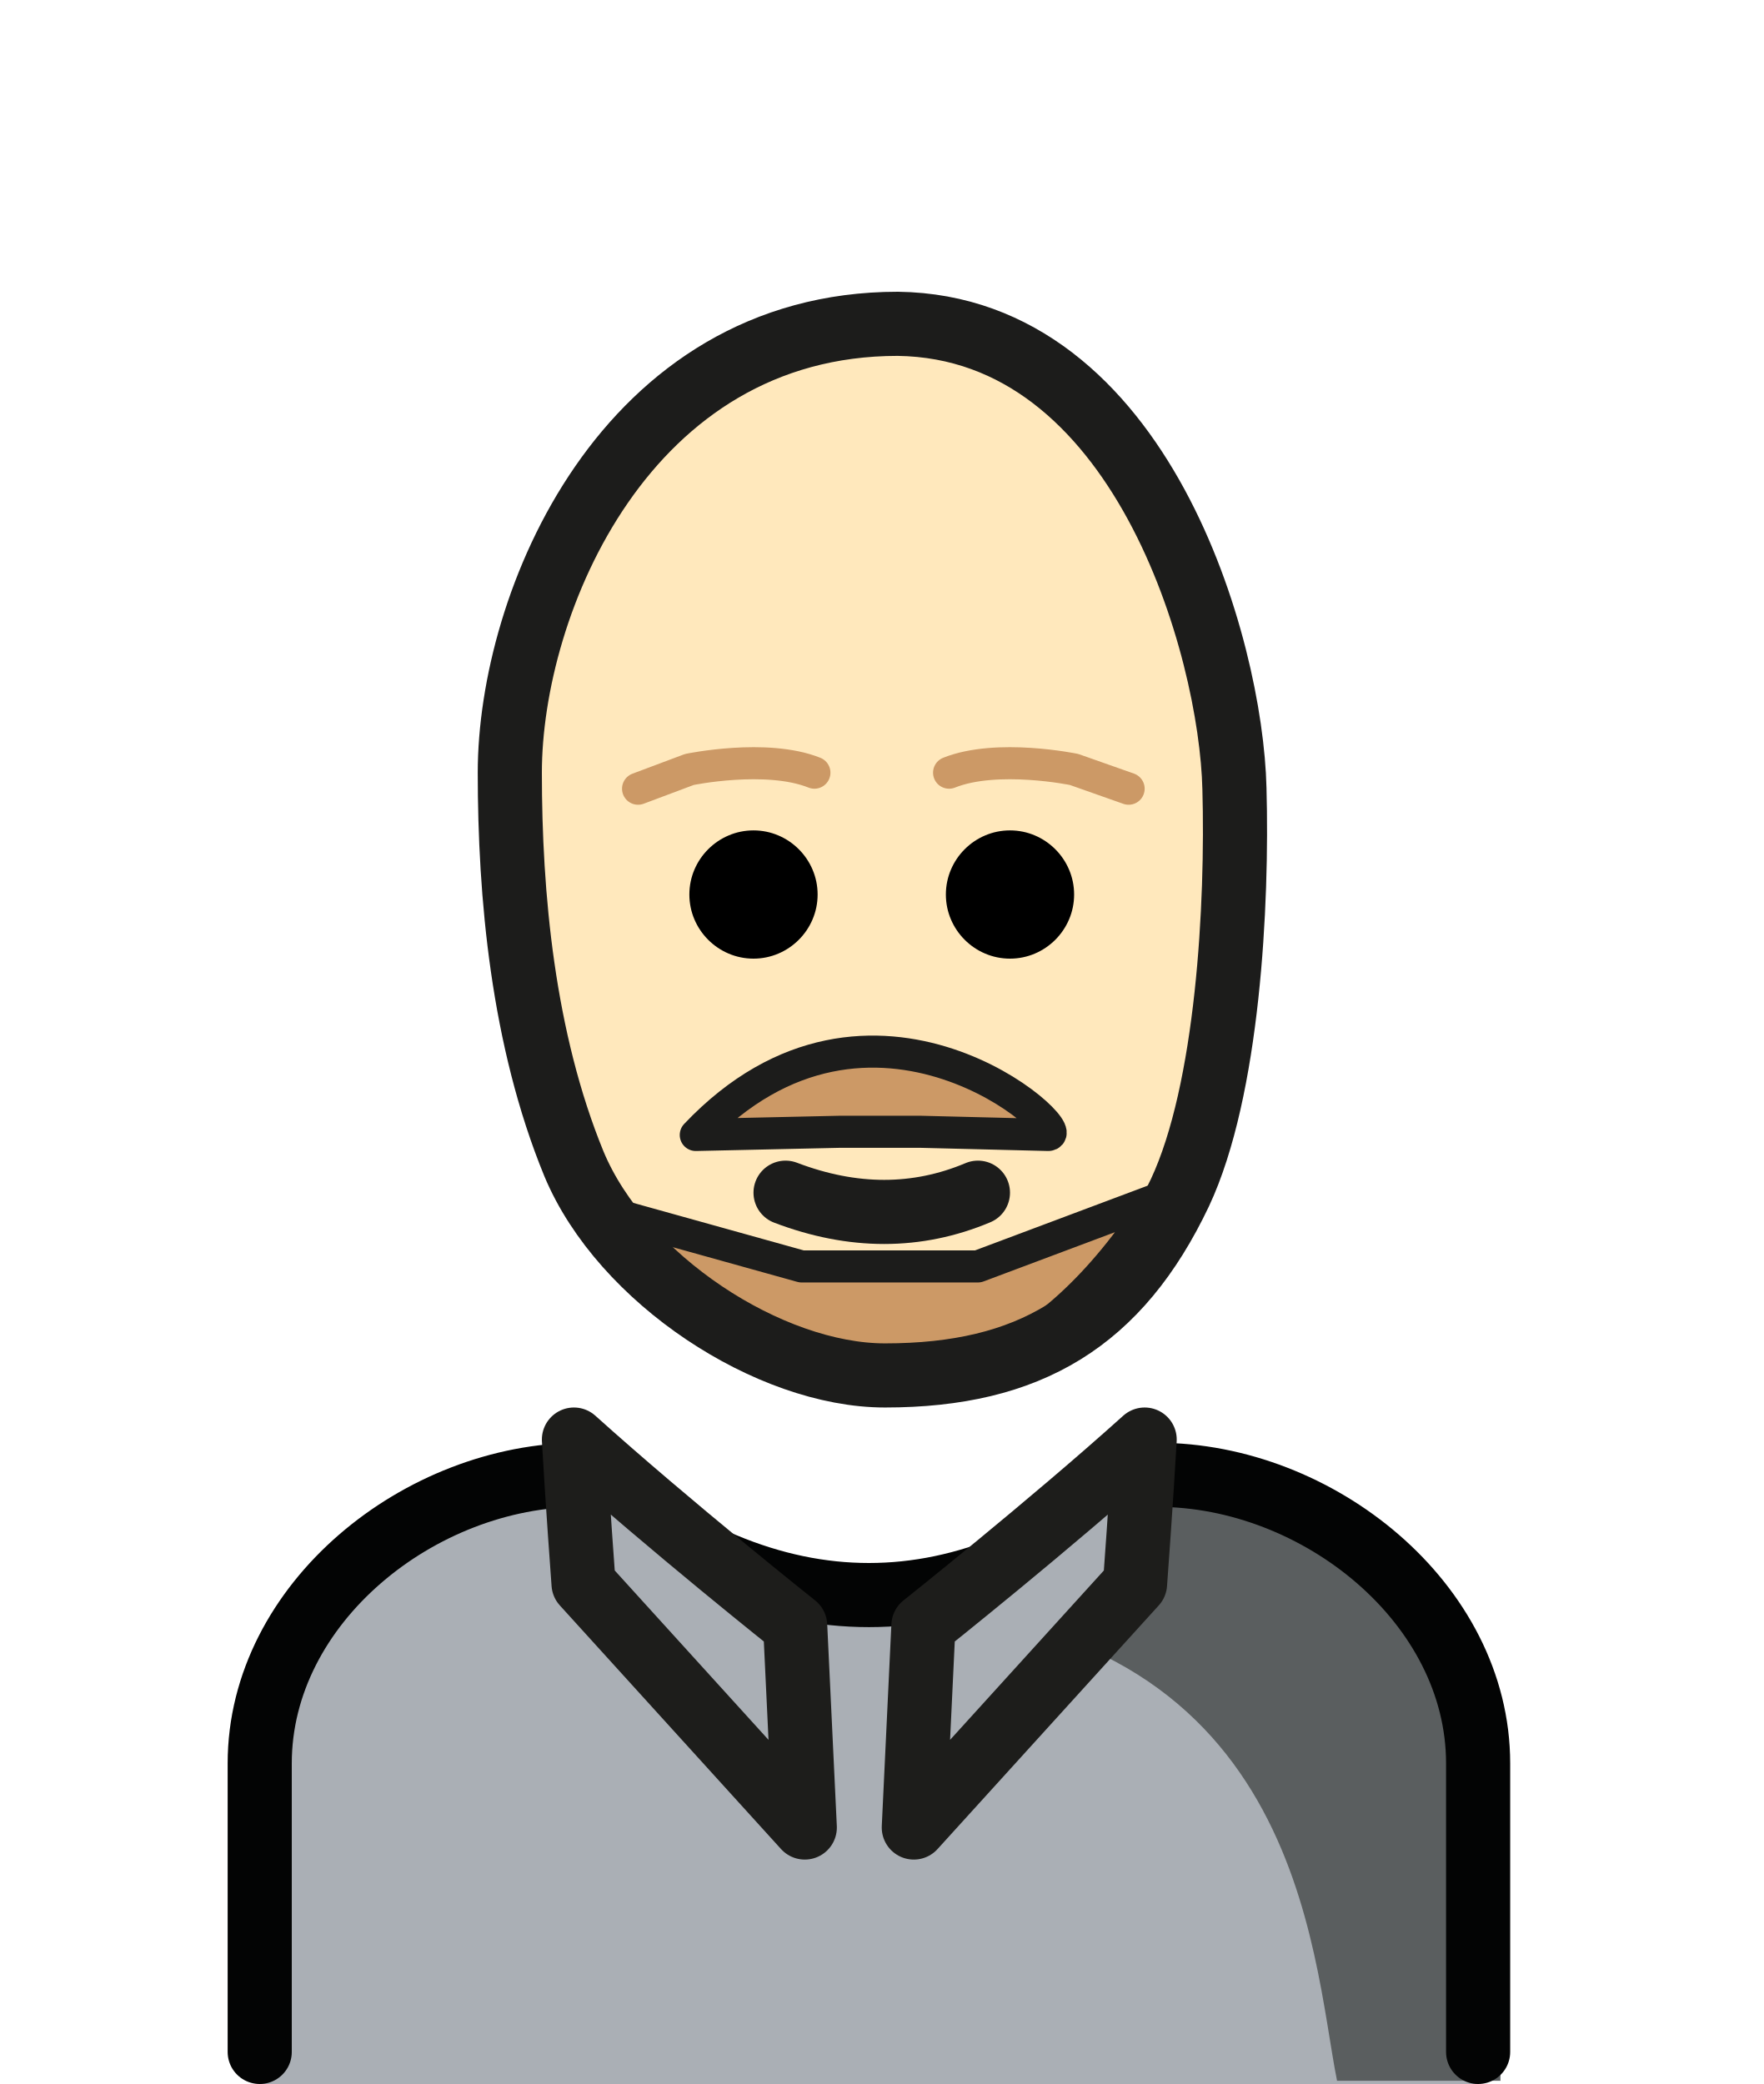
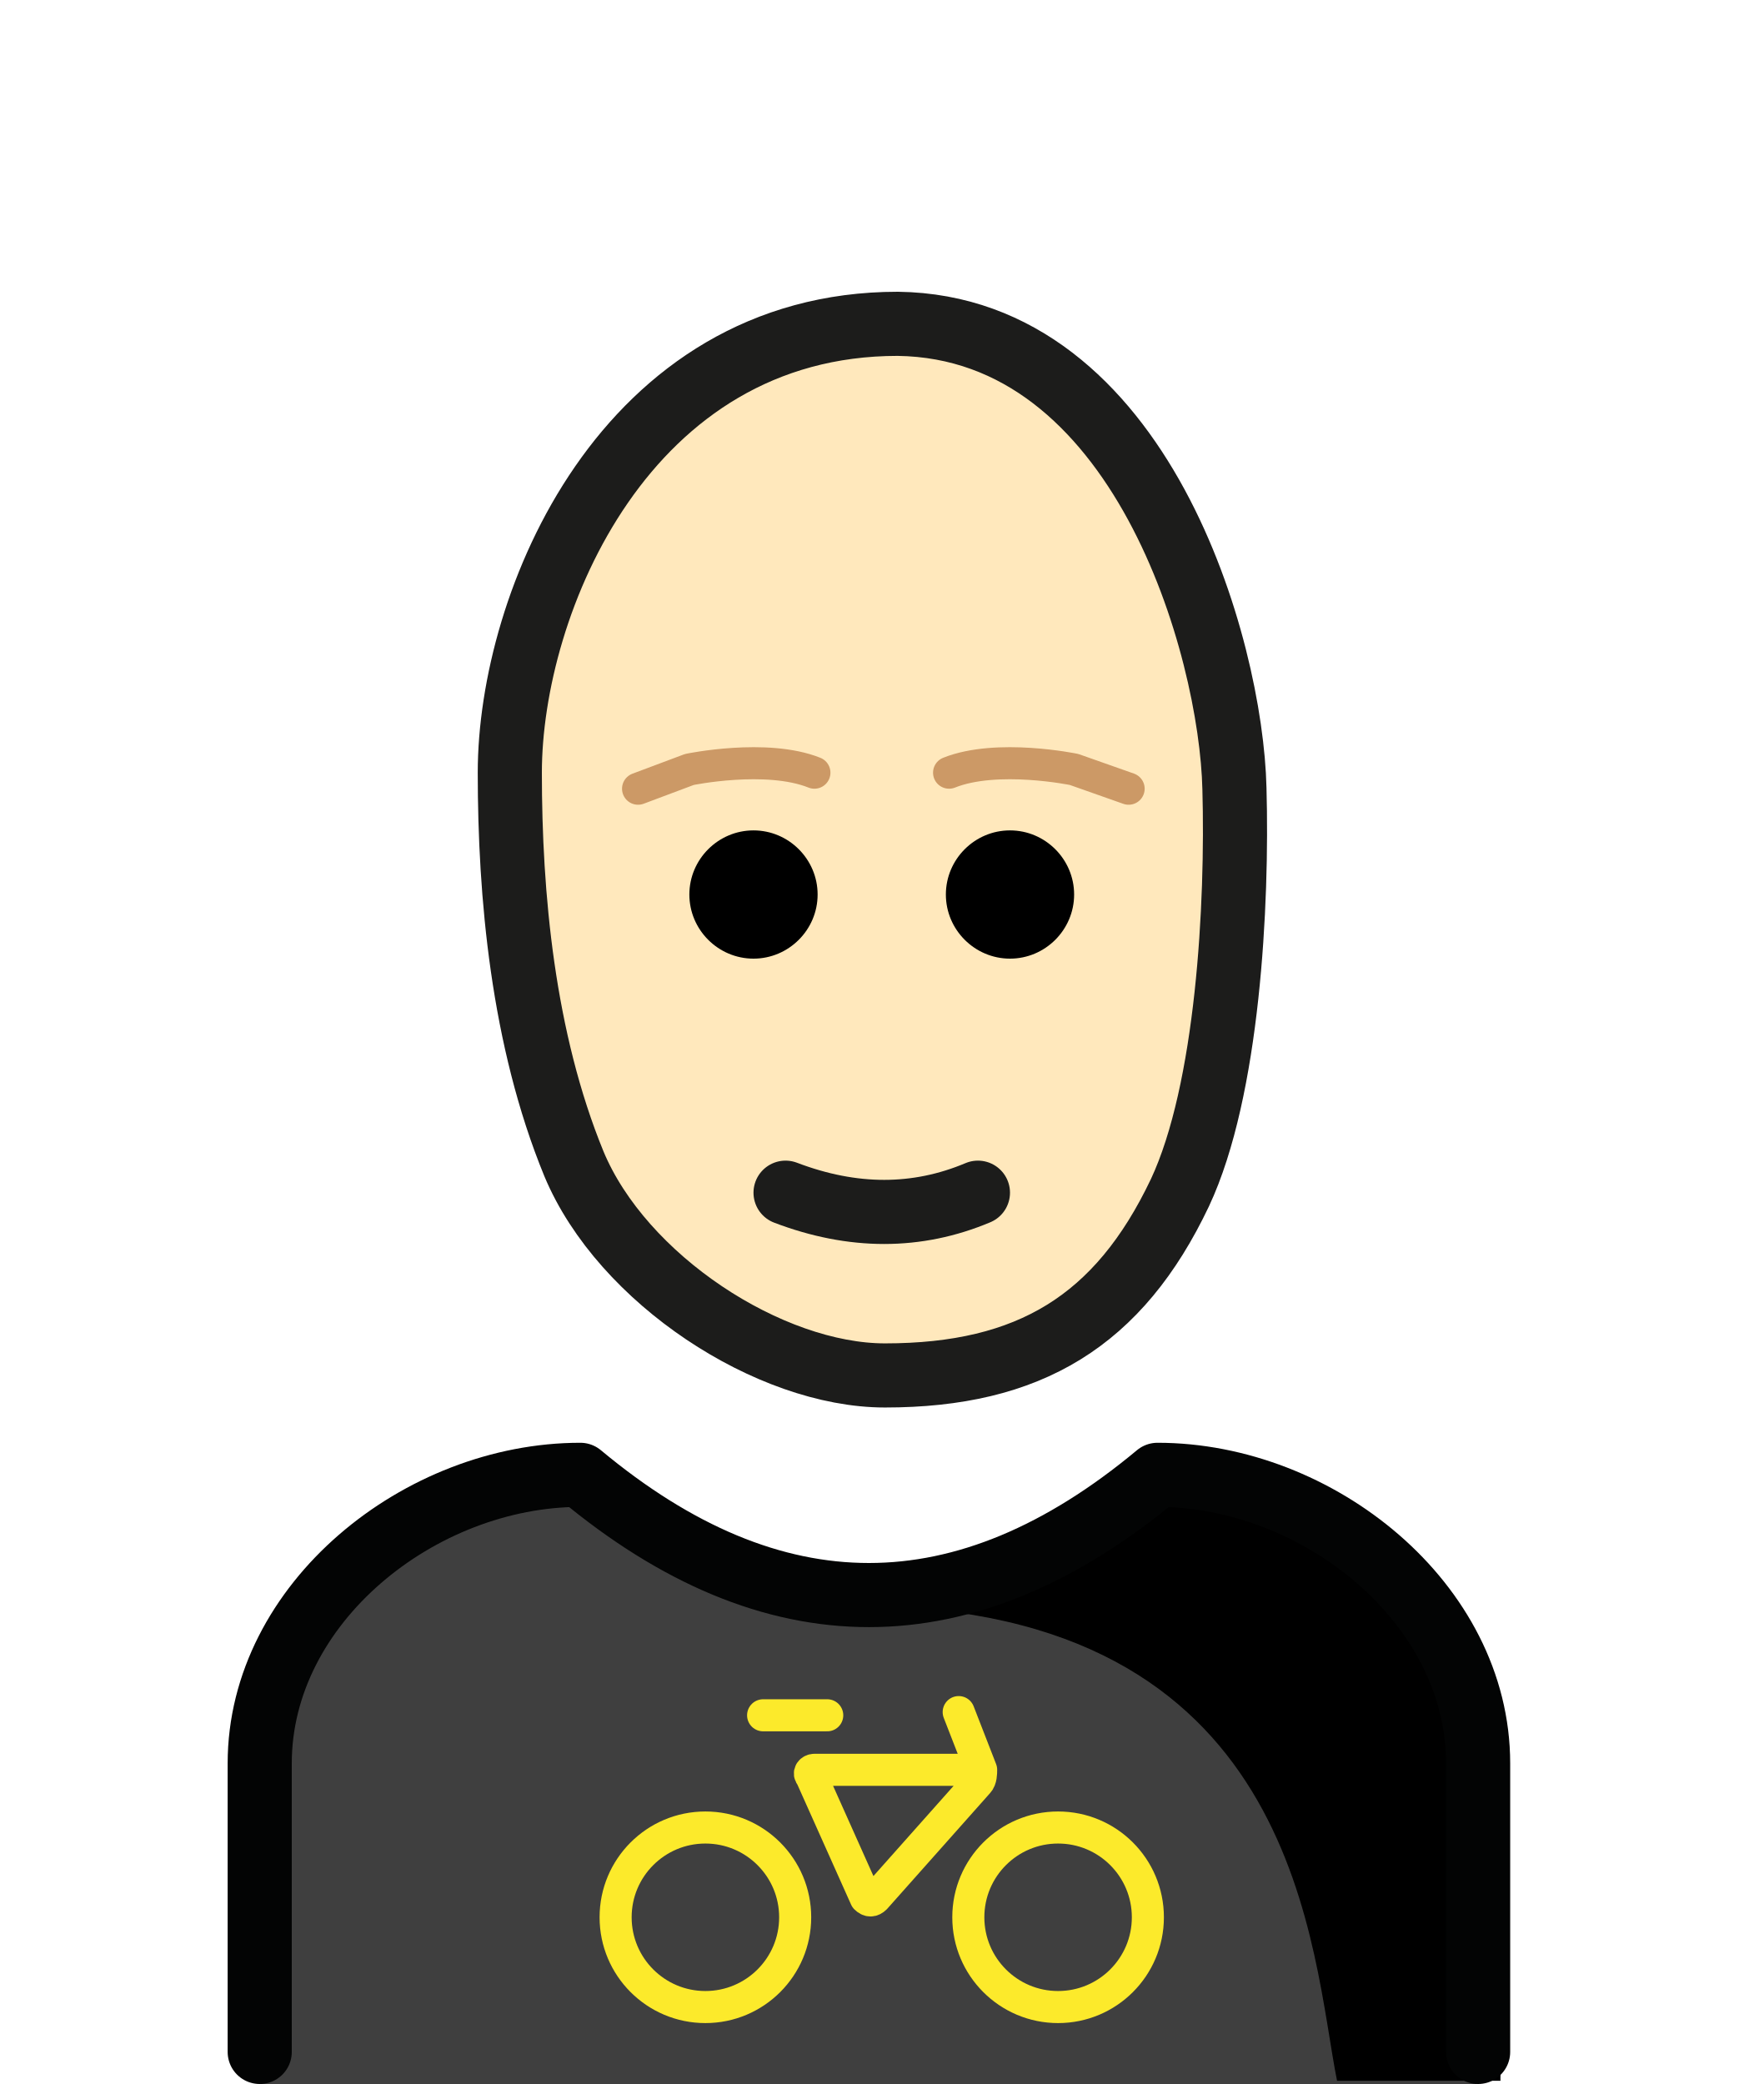
- <svg xmlns="http://www.w3.org/2000/svg" version="1.1" id="Ebene_1" x="0px" y="0px" width="55px" height="65px" viewBox="0 0 55 65" enable-background="new 0 0 55 65" xml:space="preserve">
-   <path fill="#AAAFB5" d="M46.1,65c-0.6,0,0-10.1,0-10.1c0-4.5-5.5-8.8-9.7-8.9C30.2,51,24.3,51,18.1,46c-4.2,0.2-9.9,3.4-9.9,7.8  c0,0,0.4,11.2-0.1,11.2" />
-   <path fill="#5A5E5F" d="M36.4,46.5c-3.2,2.1-4.9,3-8.9,3.6c13.1,0.4,13.4,10.8,14.2,14.8h5.1C46.7,64.9,48.4,46.5,36.4,46.5" />
-   <path fill="none" stroke="#030404" stroke-width="2" stroke-linecap="round" stroke-linejoin="round" d="M8.1,64v-9c0-5,5-9,10-9  c6,5,12,5,18,0c5,0,10,4,10,9v9" />
-   <path fill="#1C1C1B" d="M33.5,27.9c0,1.1-0.9,2-2,2c-1.1,0-2-0.9-2-2c0-1.1,0.9-2,2-2C32.6,25.9,33.5,26.8,33.5,27.9" />
-   <path fill="#1C1C1B" d="M25.5,27.9c0,1.1-0.9,2-2,2c-1.1,0-2-0.9-2-2c0-1.1,0.9-2,2-2C24.6,25.9,25.5,26.8,25.5,27.9" />
-   <path fill="#FFE8BC" d="M15.3,28.4c-0.1,8,5.5,14.9,12.5,14.9c7.1,0,9.7-6.2,11.1-14c0.9-5.3-3.4-15.9-3.6-15.6  c-9.5-8-13.1-2.3-17,2.3C18.2,16.1,15.3,23.4,15.3,28.4" />
-   <path d="M33.5,27.9c0,1.1-0.9,2-2,2c-1.1,0-2-0.9-2-2c0-1.1,0.9-2,2-2C32.6,25.9,33.5,26.8,33.5,27.9" />
-   <path d="M25.5,27.9c0,1.1-0.9,2-2,2c-1.1,0-2-0.9-2-2c0-1.1,0.9-2,2-2C24.6,25.9,25.5,26.8,25.5,27.9" />
-   <path fill="none" stroke="#1C1C1B" stroke-width="2" stroke-linecap="round" stroke-linejoin="round" d="M24.5,37.2  c2.1,0.8,4.1,0.8,6,0" />
-   <path fill="#CC9966" d="M25,39.5l-6.3-2.3c0.4,2.9,11.5,11.3,18.1,0.1l-6.2,2.3H25z" />
-   <path fill="none" stroke="#1C1C1B" stroke-linecap="round" stroke-linejoin="round" d="M25,39.5l-6.1-1.7  c1.6,2.7,10.1,10.7,17.2-0.4l-5.6,2.1H25z" />
-   <path fill="none" stroke="#CC9966" stroke-linecap="round" stroke-linejoin="round" stroke-miterlimit="10" d="M19.9,24.6l1.6-0.6  c0,0,2.4-0.5,3.9,0.1" />
-   <path fill="none" stroke="#CC9966" stroke-linecap="round" stroke-linejoin="round" stroke-miterlimit="10" d="M35.2,24.6L33.5,24  c0,0-2.4-0.5-3.9,0.1" />
-   <path fill="#CC9966" d="M28.8,35.3l3.9,0.1c0.5,0-3.6-6-11,0l4.6-0.1L28.8,35.3z" />
-   <path fill="none" stroke="#1C1C1B" stroke-linecap="round" stroke-linejoin="round" d="M28.7,35.3l4,0.1c0.8-0.1-5.5-5.8-11,0  l4.5-0.1L28.7,35.3z" />
-   <path fill="none" stroke="#1C1C1B" stroke-width="2" stroke-linejoin="round" d="M38.5,24.6c0.1,3.6-0.2,9.4-1.7,12.6  c-1.9,4-4.7,5.7-9.2,5.7c-3.6,0-8.2-3-9.7-6.6c-1.6-3.9-2-8.4-2-12.2c0-5.3,3.6-14,12.1-14C35.6,10.2,38.4,20.2,38.5,24.6z" />
-   <path fill="#AAAFB5" d="M24.8,50.7l0.3,6.3l-6.9-7.6c0,0-0.2-2.7-0.3-4.5C20.9,47.6,24.8,50.7,24.8,50.7" />
-   <path fill="none" stroke="#1D1D1B" stroke-width="2" stroke-linecap="round" stroke-linejoin="round" stroke-miterlimit="10" d="  M24.8,50.7l0.3,6.3l-6.9-7.6c0,0-0.2-2.7-0.3-4.5C20.9,47.6,24.8,50.7,24.8,50.7z" />
-   <path fill="#AAAFB5" d="M28.8,50.7L28.5,57l6.9-7.6c0,0,0.2-2.7,0.3-4.5C32.7,47.6,28.8,50.7,28.8,50.7" />
-   <path fill="none" stroke="#1D1D1B" stroke-width="2" stroke-linecap="round" stroke-linejoin="round" stroke-miterlimit="10" d="  M28.8,50.7L28.5,57l6.9-7.6c0,0,0.2-2.7,0.3-4.5C32.7,47.6,28.8,50.7,28.8,50.7z" />
+ <svg xmlns="http://www.w3.org/2000/svg" version="1.1" id="Ebene_1" x="0px" y="0px" viewBox="0 0 55 65" style="enable-background:new 0 0 55 65;" xml:space="preserve">
+   <style type="text/css">
+ 	.st0{fill:#3F3F3F;}
+ 	.st1{fill:none;stroke:#030404;stroke-width:2;stroke-linecap:round;stroke-linejoin:round;}
+ 	.st2{fill:#1C1C1B;}
+ 	.st3{fill:#FFE8BC;}
+ 	.st4{fill:none;stroke:#1C1C1B;stroke-width:2;stroke-linecap:round;stroke-linejoin:round;}
+ 	.st5{fill:none;stroke:#CC9966;stroke-linecap:round;stroke-linejoin:round;stroke-miterlimit:10;}
+ 	.st6{fill:none;stroke:#1C1C1B;stroke-width:2;stroke-linejoin:round;}
+ 	.st7{fill:none;stroke:#FCEA2B;stroke-width:1;stroke-linecap:round;}
+ 	.st8{fill:none;stroke:#FCEA2B;stroke-linecap:round;stroke-linejoin:round;}
+ 	.st9{fill:none;stroke:#FCEA2B;stroke-linecap:round;}
+ </style>
+   <path class="st0" d="M46.1,65c-0.6,0,0-10.1,0-10.1c0-4.5-5.5-8.8-9.7-8.9c-6.2,5-12.1,5-18.3,0c-4.2,0.2-9.9,3.4-9.9,7.8  c0,0,0.4,11.2-0.1,11.2" />
+   <path d="M36.4,46.5c-3.2,2.1-4.9,3-8.9,3.6c13.1,0.4,13.4,10.8,14.2,14.8h5.1C46.7,64.9,48.4,46.5,36.4,46.5" />
+   <path class="st1" d="M8.1,64v-9c0-5,5-9,10-9c6,5,12,5,18,0c5,0,10,4,10,9v9" />
+   <path class="st2" d="M33.5,27.9c0,1.1-0.9,2-2,2c-1.1,0-2-0.9-2-2s0.9-2,2-2C32.6,25.9,33.5,26.8,33.5,27.9" />
+   <path class="st2" d="M25.5,27.9c0,1.1-0.9,2-2,2s-2-0.9-2-2s0.9-2,2-2S25.5,26.8,25.5,27.9" />
+   <path class="st3" d="M15.3,28.4c-0.1,8,5.5,14.9,12.5,14.9c7.1,0,9.7-6.2,11.1-14c0.9-5.3-3.4-15.9-3.6-15.6c-9.5-8-13.1-2.3-17,2.3  C18.2,16.1,15.3,23.4,15.3,28.4" />
+   <path d="M33.5,27.9c0,1.1-0.9,2-2,2c-1.1,0-2-0.9-2-2s0.9-2,2-2C32.6,25.9,33.5,26.8,33.5,27.9" />
+   <path d="M25.5,27.9c0,1.1-0.9,2-2,2s-2-0.9-2-2s0.9-2,2-2S25.5,26.8,25.5,27.9" />
+   <path class="st4" d="M24.5,37.2c2.1,0.8,4.1,0.8,6,0" />
+   <path class="st5" d="M19.9,24.6l1.6-0.6c0,0,2.4-0.5,3.9,0.1" />
+   <path class="st5" d="M35.2,24.6L33.5,24c0,0-2.4-0.5-3.9,0.1" />
+   <path class="st6" d="M38.5,24.6c0.1,3.6-0.2,9.4-1.7,12.6c-1.9,4-4.7,5.7-9.2,5.7c-3.6,0-8.2-3-9.7-6.6c-1.6-3.9-2-8.4-2-12.2  c0-5.3,3.6-14,12.1-14C35.6,10.2,38.4,20.2,38.5,24.6z" />
+   <circle class="st7" cx="22" cy="59.8" r="2.8" />
+   <circle class="st7" cx="33" cy="59.8" r="2.8" />
+   <g>
+     <path class="st8" d="M30,55.2h-4.6c-0.1,0-0.2,0.1-0.1,0.2l1.7,3.8c0.1,0.1,0.2,0.1,0.3,0l3.2-3.6c0.1-0.1,0.1-0.3,0.1-0.4   l-0.7-1.8" />
+   </g>
+   <line class="st9" x1="23.8" y1="53.5" x2="25.8" y2="53.5" />
</svg>
